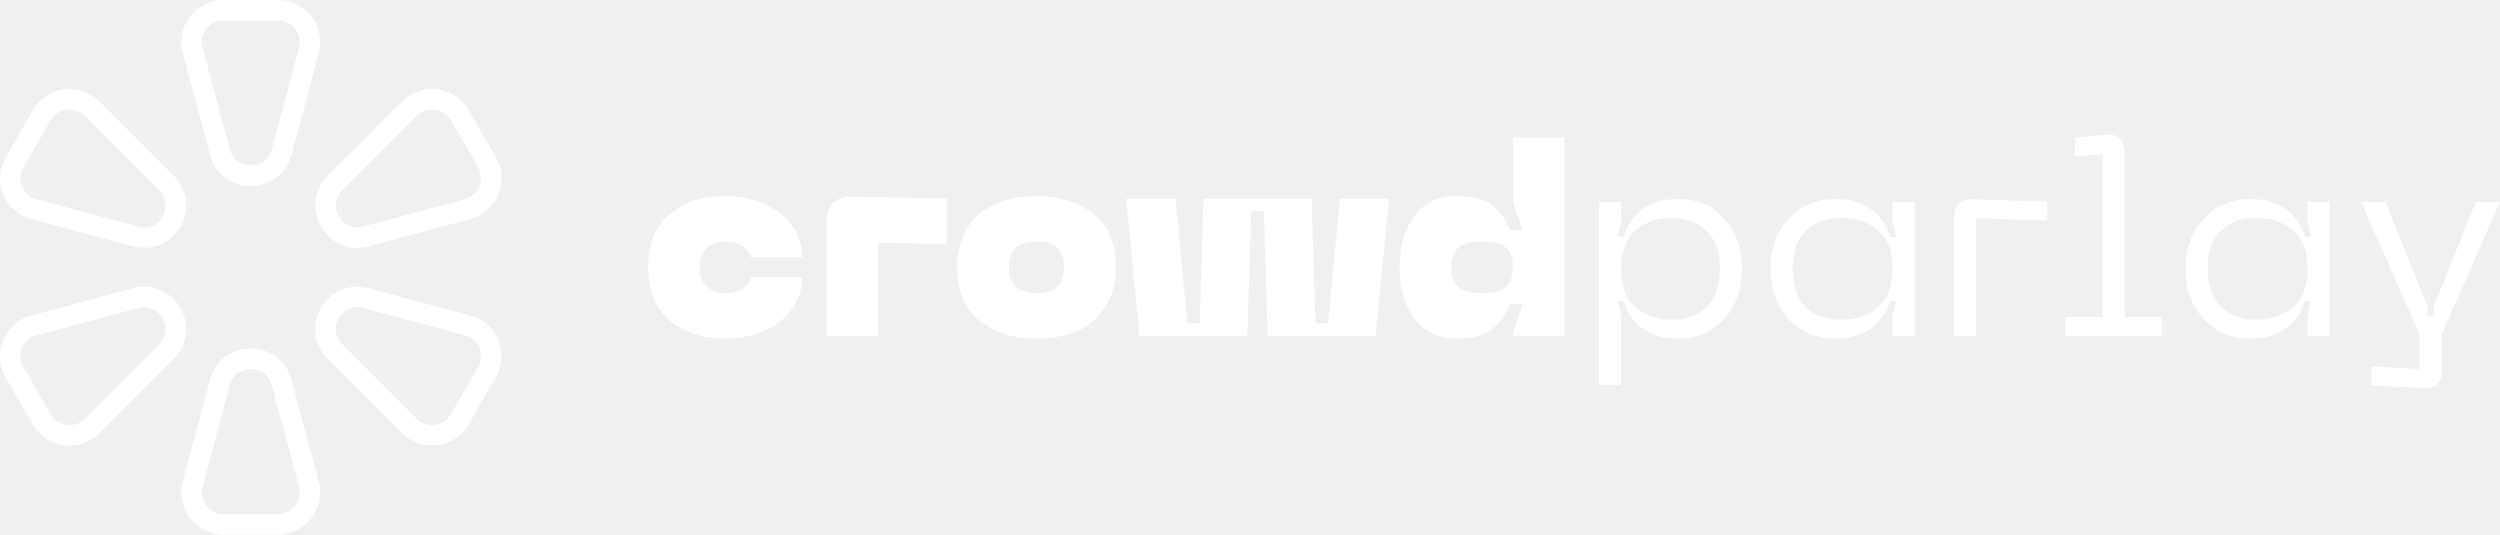
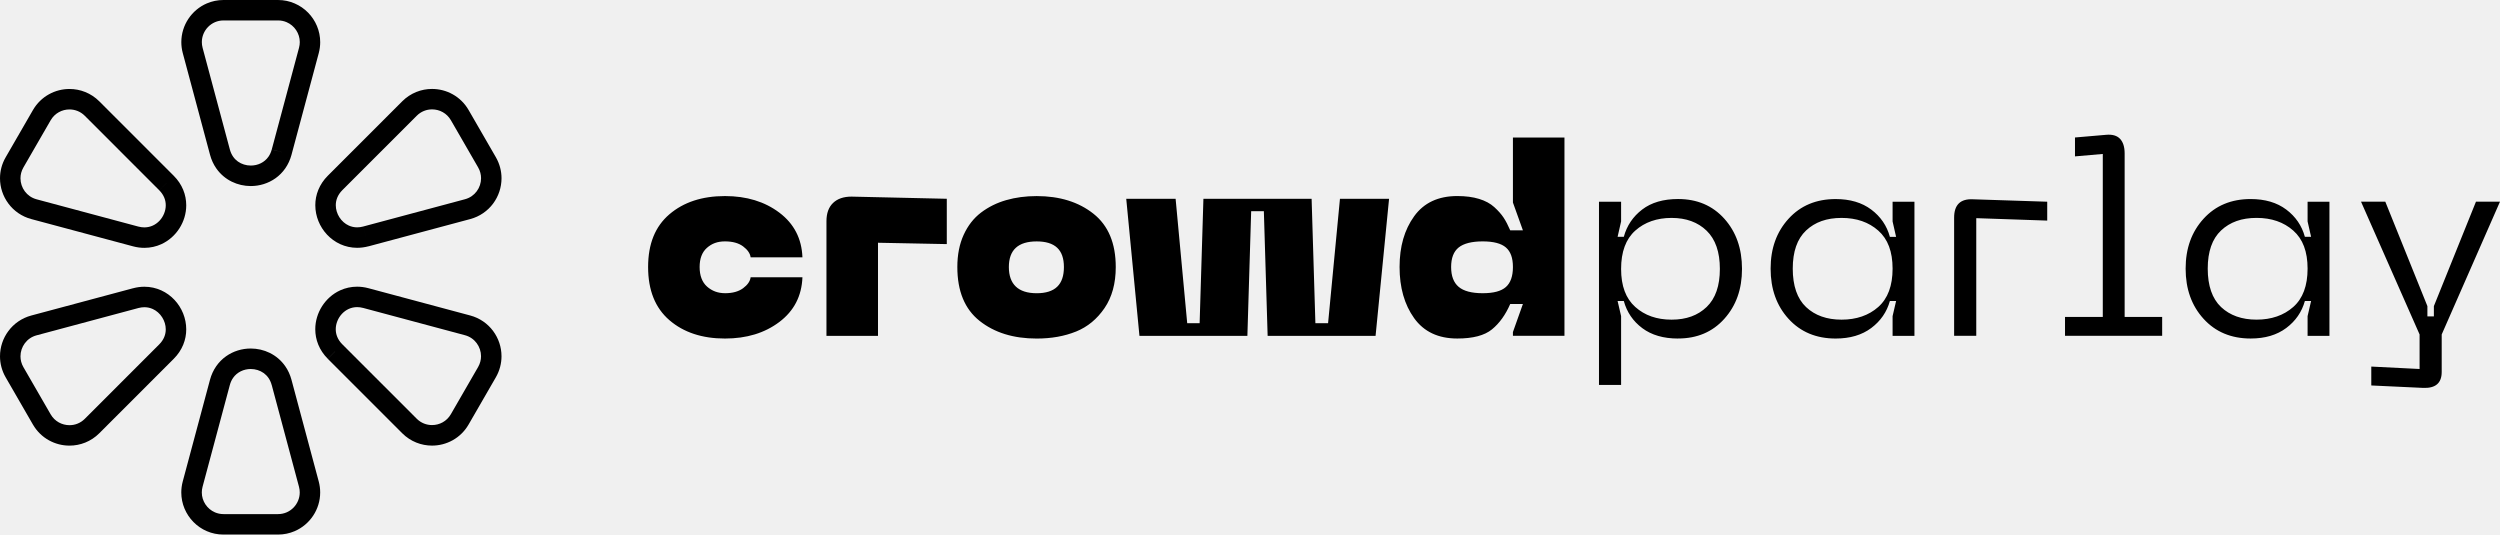
- <svg xmlns="http://www.w3.org/2000/svg" id="Layer_2" data-name="Layer 2" viewBox="0 0 1328.14 283.99">
-   <defs>
-     <style>
-       .cls-1, .cls-2 {
-         fill: #fff;
-       }
- 
-       .cls-2 {
-         fill-rule: evenodd;
-       }
-     </style>
-   </defs>
-   <g id="Layer_1-2" data-name="Layer 1">
-     <path class="cls-1" d="m149.61,203.16l-5.25,1.41,14.48,54.03c.28,1.03.4,2.04.4,3.02,0,3.05-1.24,5.94-3.32,8.06-1.04,1.06-2.28,1.92-3.65,2.51-1.38.59-2.9.93-4.56.93h-28.96c-1.66,0-3.18-.34-4.56-.93-2.07-.89-3.82-2.38-5.05-4.23-1.23-1.86-1.93-4.04-1.93-6.33,0-.98.13-1.99.4-3.02l14.48-54.03c.41-1.52,1-2.76,1.73-3.81,1.09-1.57,2.49-2.72,4.1-3.52,1.61-.8,3.45-1.21,5.3-1.21,2.47,0,4.9.74,6.84,2.13.97.7,1.84,1.55,2.56,2.6.73,1.05,1.32,2.3,1.73,3.81l5.25-1.41,5.25-1.41c-.72-2.68-1.84-5.1-3.3-7.19-2.18-3.15-5.07-5.53-8.24-7.09-3.18-1.56-6.64-2.33-10.1-2.33-4.6,0-9.24,1.36-13.17,4.16-1.96,1.4-3.73,3.16-5.18,5.26-1.45,2.09-2.58,4.52-3.3,7.19l-14.48,54.03c-.52,1.95-.77,3.91-.77,5.83,0,6.02,2.44,11.6,6.44,15.68,2,2.04,4.41,3.72,7.12,4.88,2.7,1.17,5.71,1.81,8.86,1.81h28.96c3.15,0,6.15-.65,8.86-1.81,4.06-1.75,7.44-4.64,9.81-8.21,2.37-3.57,3.74-7.84,3.74-12.35,0-1.92-.25-3.89-.77-5.83l-14.48-54.03-5.25,1.41Zm-77.55-44.77l-1.41-5.25-54.03,14.48c-5.09,1.36-9.3,4.38-12.16,8.24C1.59,179.71,0,184.41,0,189.28c0,3.77.97,7.64,3.01,11.18l14.48,25.08c2.1,3.63,5.07,6.47,8.45,8.35,3.38,1.89,7.17,2.85,10.98,2.85,2.83,0,5.67-.53,8.37-1.62,2.7-1.09,5.25-2.74,7.45-4.94l39.56-39.56c2.25-2.24,3.93-4.8,5.03-7.47,1.1-2.68,1.62-5.47,1.61-8.2-.01-5.88-2.33-11.44-6.23-15.62-1.96-2.09-4.33-3.84-7.04-5.07-2.71-1.23-5.75-1.93-8.95-1.93-1.98,0-4.02.27-6.07.82l1.41,5.25,1.41,5.25c1.16-.31,2.24-.44,3.25-.44,1.63,0,3.1.35,4.45.96,2.01.91,3.76,2.47,4.98,4.4,1.23,1.92,1.91,4.18,1.91,6.4,0,1.37-.25,2.73-.8,4.06-.55,1.33-1.39,2.64-2.66,3.92l-39.55,39.55c-1.16,1.16-2.45,1.99-3.83,2.55-1.37.56-2.83.83-4.3.83-1.98,0-3.95-.5-5.68-1.47-1.73-.97-3.22-2.38-4.33-4.29l-14.48-25.08c-1.07-1.87-1.55-3.81-1.55-5.74,0-2.49.82-4.95,2.31-6.94,1.49-1.99,3.57-3.5,6.25-4.22l54.03-14.48-1.41-5.25Zm16.39-61.16l3.85-3.85-39.55-39.55c-2.2-2.2-4.75-3.85-7.45-4.94-2.7-1.09-5.55-1.62-8.37-1.62-3.81,0-7.6.96-10.98,2.85-3.38,1.88-6.35,4.72-8.45,8.35l-14.48,25.08C.97,87.07,0,90.94,0,94.71c0,4.87,1.59,9.57,4.46,13.43,2.86,3.86,7.07,6.88,12.16,8.24l54.03,14.48c2.05.55,4.08.82,6.07.81,3.2,0,6.25-.7,8.95-1.93,4.07-1.85,7.36-4.86,9.66-8.45,2.29-3.6,3.61-7.83,3.61-12.24,0-2.73-.51-5.52-1.61-8.2-1.1-2.68-2.78-5.23-5.03-7.47l-3.85,3.85-3.85,3.85c1.27,1.27,2.11,2.59,2.66,3.91.55,1.33.8,2.69.8,4.06.01,2.95-1.23,5.99-3.3,8.19-1.03,1.1-2.25,1.99-3.59,2.6-1.35.61-2.82.95-4.45.96-1.01,0-2.09-.13-3.25-.44l-54.03-14.48c-2.68-.72-4.76-2.23-6.25-4.22-1.48-1.99-2.31-4.45-2.31-6.94,0-1.93.48-3.87,1.55-5.74l14.48-25.08c1.11-1.91,2.6-3.32,4.33-4.29,1.73-.97,3.7-1.47,5.68-1.47,1.46,0,2.92.28,4.3.83,1.38.56,2.67,1.39,3.83,2.55l39.55,39.55,3.85-3.85Zm61.16-16.39l5.25,1.41,14.48-54.03c.52-1.95.77-3.91.77-5.83,0-6.02-2.44-11.6-6.44-15.68-2-2.04-4.41-3.72-7.12-4.88C153.85.65,150.85,0,147.7,0h-28.96c-3.15,0-6.15.65-8.86,1.81-4.06,1.75-7.44,4.64-9.81,8.21-2.37,3.57-3.74,7.84-3.74,12.35,0,1.92.25,3.89.77,5.83l14.48,54.03c.72,2.68,1.84,5.1,3.3,7.19,2.18,3.15,5.07,5.53,8.24,7.09,3.18,1.56,6.64,2.33,10.1,2.33,4.6,0,9.24-1.36,13.17-4.16,1.96-1.4,3.73-3.16,5.18-5.26,1.45-2.09,2.58-4.52,3.3-7.19l-5.25-1.41-5.25-1.41c-.41,1.52-1,2.76-1.73,3.81-1.09,1.57-2.49,2.72-4.1,3.52-1.61.8-3.45,1.21-5.3,1.21-2.47,0-4.9-.74-6.84-2.13-.97-.7-1.84-1.55-2.56-2.6-.73-1.05-1.32-2.3-1.73-3.81l-14.48-54.03c-.28-1.03-.4-2.04-.4-3.02,0-3.05,1.24-5.94,3.32-8.06,1.04-1.06,2.28-1.92,3.65-2.51,1.38-.59,2.9-.93,4.56-.93h28.96c1.66,0,3.18.33,4.56.93,2.07.89,3.82,2.38,5.05,4.23,1.23,1.86,1.93,4.04,1.93,6.33,0,.98-.13,1.99-.4,3.02l-14.48,54.03,5.25,1.41Zm44.77,44.77l1.41,5.25,54.03-14.48c5.09-1.36,9.3-4.38,12.16-8.24,2.87-3.86,4.45-8.56,4.46-13.43,0-3.77-.97-7.64-3.01-11.18l-14.48-25.08c-2.09-3.63-5.07-6.47-8.45-8.35-3.38-1.89-7.17-2.85-10.98-2.85-2.83,0-5.67.53-8.37,1.62-2.7,1.09-5.25,2.74-7.45,4.94l-39.55,39.55c-2.25,2.24-3.93,4.8-5.03,7.47-1.1,2.68-1.62,5.47-1.61,8.2.01,5.88,2.33,11.44,6.23,15.62,1.96,2.09,4.33,3.84,7.04,5.07,2.71,1.23,5.75,1.93,8.95,1.93,1.98,0,4.02-.27,6.07-.81l-1.41-5.25-1.41-5.25c-1.16.31-2.24.44-3.25.44-1.63,0-3.1-.35-4.45-.96-2.01-.91-3.76-2.47-4.98-4.4-1.23-1.92-1.91-4.18-1.91-6.4,0-1.37.25-2.73.8-4.06.55-1.33,1.39-2.64,2.66-3.92l39.55-39.55c1.16-1.16,2.45-1.99,3.83-2.55,1.37-.56,2.83-.83,4.3-.83,1.98,0,3.95.5,5.68,1.47,1.73.97,3.22,2.38,4.33,4.29l14.48,25.08c1.07,1.87,1.55,3.81,1.55,5.74,0,2.49-.82,4.95-2.31,6.94-1.49,1.99-3.57,3.5-6.25,4.22l-54.03,14.48,1.41,5.25Zm-16.39,61.16l-3.85,3.85,39.55,39.55c2.2,2.2,4.75,3.85,7.45,4.94,2.7,1.09,5.55,1.62,8.37,1.62,3.81,0,7.6-.96,10.98-2.85,3.38-1.88,6.35-4.72,8.45-8.35l14.48-25.08c2.04-3.53,3.01-7.41,3.01-11.18,0-4.87-1.59-9.57-4.46-13.43-2.86-3.86-7.07-6.88-12.16-8.24l-54.03-14.48c-2.05-.55-4.08-.82-6.07-.82-3.2,0-6.25.7-8.95,1.93-4.07,1.85-7.36,4.86-9.66,8.45-2.29,3.6-3.61,7.83-3.61,12.24,0,2.73.51,5.52,1.61,8.2,1.1,2.68,2.78,5.23,5.03,7.47l3.85-3.85,3.85-3.85c-1.27-1.27-2.11-2.59-2.66-3.92-.55-1.33-.8-2.69-.8-4.06-.01-2.95,1.23-5.99,3.3-8.19,1.03-1.1,2.25-1.99,3.59-2.6,1.35-.61,2.82-.95,4.45-.96,1.01,0,2.09.13,3.25.44l54.03,14.48c2.67.72,4.76,2.23,6.25,4.22,1.48,1.99,2.31,4.45,2.31,6.94,0,1.93-.48,3.87-1.55,5.74l-14.48,25.08c-1.11,1.91-2.6,3.32-4.33,4.29-1.73.97-3.7,1.47-5.68,1.47-1.46,0-2.92-.28-4.3-.83-1.38-.56-2.67-1.39-3.83-2.55l-39.55-39.55-3.85,3.85Z" />
-     <path class="cls-2" d="m1297.17,177.69v19.92c0,5.93-3.3,8.74-9.89,8.46l-27.52-1.29v-10.04l25.66,1.29v-18.35l-31.11-70.53h12.9l22.36,55.48v5.45h3.44v-5.45l22.36-55.48h12.76l-30.96,70.53Zm-71.25-9.75l1.86-8.03h-3.3c-1.63,5.83-4.92,10.61-9.89,14.34-4.97,3.73-11.28,5.59-18.92,5.59-10.32,0-18.66-3.49-25.01-10.46-6.36-6.98-9.53-15.86-9.53-26.66s3.18-19.54,9.53-26.52c6.35-6.97,14.69-10.46,25.01-10.46,7.64,0,13.95,1.86,18.92,5.59,4.97,3.73,8.26,8.55,9.89,14.48h3.3l-1.86-8.17v-10.46h11.61v71.24h-11.61v-10.46Zm-7.6-45.44c-5.07-4.49-11.56-6.74-19.5-6.74s-14.12,2.22-18.85,6.67c-4.73,4.45-7.1,11.21-7.1,20.28s2.37,15.98,7.1,20.43c4.73,4.44,11.01,6.67,18.85,6.67s14.43-2.25,19.5-6.74c5.07-4.49,7.6-11.28,7.6-20.36s-2.53-15.72-7.6-20.21Zm-121.27,45.87h20.07v-86.58l-14.77,1.29v-10.04l16.63-1.43c3.25-.28,5.69.43,7.31,2.15,1.62,1.72,2.44,4.3,2.44,7.74v86.87h19.93v10.04h-51.61v-10.04Zm-47.16,10.04h-11.75v-62.79c0-6.78,3.3-10.04,9.89-9.75l39.57,1.29v10.03l-37.7-1.29v62.5Zm-44.44-10.46l1.86-8.03h-3.3c-1.63,5.83-4.92,10.61-9.89,14.34-4.97,3.73-11.28,5.59-18.92,5.59-10.32,0-18.66-3.49-25.02-10.46-6.36-6.98-9.53-15.86-9.53-26.66s3.18-19.54,9.53-26.52c6.36-6.97,14.7-10.46,25.02-10.46,7.64,0,13.95,1.86,18.92,5.59,4.97,3.73,8.27,8.55,9.89,14.48h3.3l-1.86-8.17v-10.46h11.61v71.24h-11.61v-10.46Zm-7.6-45.44c-5.07-4.49-11.57-6.74-19.5-6.74s-14.12,2.22-18.85,6.67c-4.73,4.45-7.09,11.21-7.09,20.28s2.36,15.98,7.09,20.43c4.73,4.44,11.01,6.67,18.85,6.67s14.43-2.25,19.5-6.74c5.06-4.49,7.6-11.28,7.6-20.36s-2.53-15.72-7.6-20.21Zm-106.37,57.34c-7.74,0-14.08-1.84-19-5.52-4.92-3.68-8.19-8.48-9.82-14.41h-3.3l1.86,8.03v36.55h-11.75v-97.33h11.75v10.46l-1.86,8.17h3.3c1.62-5.93,4.87-10.75,9.75-14.48,4.87-3.73,11.23-5.59,19.07-5.59,10.13,0,18.32,3.49,24.58,10.46,6.26,6.98,9.39,15.87,9.39,26.66s-3.13,19.54-9.39,26.52c-6.26,6.98-14.46,10.46-24.58,10.46Zm15.19-57.27c-4.68-4.54-10.89-6.81-18.64-6.81s-14.26,2.25-19.28,6.74c-5.02,4.49-7.53,11.28-7.53,20.36s2.51,15.72,7.53,20.21c5.02,4.49,11.44,6.74,19.28,6.74s13.95-2.25,18.64-6.74c4.68-4.49,7.02-11.23,7.02-20.21s-2.34-15.75-7.02-20.29Zm-102.92,53.83l5.3-14.91h-6.74c-2.49,5.73-5.71,10.23-9.68,13.47-3.96,3.25-10.11,4.87-18.42,4.87-10.13,0-17.77-3.61-22.94-10.82-5.16-7.21-7.74-16.27-7.74-27.17s2.58-19.78,7.74-26.95c5.16-7.17,12.8-10.75,22.94-10.75,4.39,0,8.24.5,11.54,1.51,3.3,1,6,2.46,8.1,4.37,2.1,1.91,3.75,3.78,4.95,5.59,1.19,1.82,2.36,4.06,3.51,6.74h6.74l-5.3-14.76v-34.55h27.38v105.36h-27.38v-2.01Zm-3.73-44.94c-2.49-2.15-6.59-3.23-12.33-3.23s-10.08,1.08-12.76,3.23c-2.68,2.15-4.01,5.61-4.01,10.39s1.34,8.29,4.01,10.54c2.67,2.25,6.93,3.37,12.76,3.37s9.84-1.1,12.33-3.3c2.48-2.2,3.73-5.73,3.73-10.61s-1.24-8.24-3.73-10.39Zm-126.58,46.95l-2.01-66.23h-6.74l-2.01,66.23h-57.34l-7.02-72.82h26.23l6.16,66.09h6.6l2.01-66.09h57.48l2.01,66.09h6.74l6.31-66.09h26.09l-7.17,72.82h-57.34Zm-101.78-2.29c-6.12,2.48-13.09,3.73-20.93,3.73-12.33,0-22.43-3.13-30.32-9.39-7.88-6.26-11.82-15.79-11.82-28.6,0-6.5,1.12-12.21,3.37-17.13,2.25-4.92,5.33-8.86,9.25-11.83,3.92-2.96,8.36-5.16,13.33-6.59,4.97-1.43,10.37-2.15,16.2-2.15,12.23,0,22.29,3.13,30.18,9.39,7.88,6.26,11.83,15.7,11.83,28.31,0,8.7-1.99,15.96-5.95,21.79-3.97,5.83-9.01,9.99-15.12,12.47Zm-20.93-47.88c-9.84,0-14.77,4.54-14.77,13.62s4.92,13.91,14.77,13.91,14.48-4.63,14.48-13.91-4.83-13.62-14.48-13.62Zm-84.29,50.17h-27.38v-60.92c0-4.2,1.17-7.43,3.51-9.68,2.34-2.25,5.61-3.37,9.82-3.37l50.6,1.15v24.08l-36.55-.72v49.45Zm-81.28-22.65c4.01,0,7.21-.88,9.61-2.65,2.39-1.77,3.73-3.7,4.01-5.81h27.52c-.38,9.94-4.47,17.85-12.25,23.73-7.79,5.88-17.42,8.81-28.89,8.81-12.14,0-21.98-3.25-29.53-9.75-7.55-6.5-11.32-15.91-11.32-28.24s3.77-21.57,11.32-28.02c7.55-6.45,17.39-9.68,29.53-9.68,11.47,0,21.09,2.94,28.89,8.82,7.79,5.88,11.87,13.79,12.25,23.72h-27.52c-.28-2.1-1.63-4.03-4.01-5.81-2.39-1.77-5.59-2.65-9.61-2.65s-7.02,1.15-9.61,3.44c-2.58,2.29-3.87,5.69-3.87,10.18s1.31,8.05,3.94,10.39c2.63,2.34,5.81,3.51,9.53,3.51Z" />
+ <svg xmlns="http://www.w3.org/2000/svg" viewBox="0 0 1328.14 283.99">
+   <g>
+     <path d="m149.61,203.16l-5.25,1.41,14.48,54.03c.28,1.03.4,2.04.4,3.02,0,3.05-1.24,5.94-3.32,8.06-1.04,1.06-2.28,1.92-3.65,2.51-1.38.59-2.9.93-4.56.93h-28.96c-1.66,0-3.18-.34-4.56-.93-2.07-.89-3.82-2.38-5.05-4.23-1.23-1.86-1.93-4.04-1.93-6.33,0-.98.13-1.99.4-3.02l14.48-54.03c.41-1.52,1-2.76,1.73-3.81,1.09-1.57,2.49-2.72,4.1-3.52,1.61-.8,3.45-1.21,5.3-1.21,2.47,0,4.9.74,6.84,2.13.97.7,1.84,1.55,2.56,2.6.73,1.05,1.32,2.3,1.73,3.81l5.25-1.41,5.25-1.41c-.72-2.68-1.84-5.1-3.3-7.19-2.18-3.15-5.07-5.53-8.24-7.09-3.18-1.56-6.64-2.33-10.1-2.33-4.6,0-9.24,1.36-13.17,4.16-1.96,1.4-3.73,3.16-5.18,5.26-1.45,2.09-2.58,4.52-3.3,7.19l-14.48,54.03c-.52,1.95-.77,3.91-.77,5.83,0,6.02,2.44,11.6,6.44,15.68,2,2.04,4.41,3.72,7.12,4.88,2.7,1.17,5.71,1.81,8.86,1.81h28.96c3.15,0,6.15-.65,8.86-1.81,4.06-1.75,7.44-4.64,9.81-8.21,2.37-3.57,3.74-7.84,3.74-12.35,0-1.92-.25-3.89-.77-5.83l-14.48-54.03-5.25,1.41Zm-77.55-44.77l-1.41-5.25-54.03,14.48c-5.09,1.36-9.3,4.38-12.16,8.24C1.59,179.71,0,184.41,0,189.28c0,3.77.97,7.64,3.01,11.18l14.48,25.08c2.1,3.63,5.07,6.47,8.45,8.35,3.38,1.89,7.17,2.85,10.98,2.85,2.83,0,5.67-.53,8.37-1.62,2.7-1.09,5.25-2.74,7.45-4.94l39.56-39.56c2.25-2.24,3.93-4.8,5.03-7.47,1.1-2.68,1.62-5.47,1.61-8.2-.01-5.88-2.33-11.44-6.23-15.62-1.96-2.09-4.33-3.84-7.04-5.07-2.71-1.23-5.75-1.93-8.95-1.93-1.98,0-4.02.27-6.07.82l1.41,5.25,1.41,5.25c1.16-.31,2.24-.44,3.25-.44,1.63,0,3.1.35,4.45.96,2.01.91,3.76,2.47,4.98,4.4,1.23,1.92,1.91,4.18,1.91,6.4,0,1.37-.25,2.73-.8,4.06-.55,1.33-1.39,2.64-2.66,3.92l-39.55,39.55c-1.16,1.16-2.45,1.99-3.83,2.55-1.37.56-2.83.83-4.3.83-1.98,0-3.95-.5-5.68-1.47-1.73-.97-3.22-2.38-4.33-4.29l-14.48-25.08c-1.07-1.87-1.55-3.81-1.55-5.74,0-2.49.82-4.95,2.31-6.94,1.49-1.99,3.57-3.5,6.25-4.22l54.03-14.48-1.41-5.25Zm16.39-61.16l3.85-3.85-39.55-39.55c-2.2-2.2-4.75-3.85-7.45-4.94-2.7-1.09-5.55-1.62-8.37-1.62-3.81,0-7.6.96-10.98,2.85-3.38,1.88-6.35,4.72-8.45,8.35l-14.48,25.08C.97,87.07,0,90.94,0,94.71c0,4.87,1.59,9.57,4.46,13.43,2.86,3.86,7.07,6.88,12.16,8.24l54.03,14.48c2.05.55,4.08.82,6.07.81,3.2,0,6.25-.7,8.95-1.93,4.07-1.85,7.36-4.86,9.66-8.45,2.29-3.6,3.61-7.83,3.61-12.24,0-2.73-.51-5.52-1.61-8.2-1.1-2.68-2.78-5.23-5.03-7.47l-3.85,3.85-3.85,3.85c1.27,1.27,2.11,2.59,2.66,3.91.55,1.33.8,2.69.8,4.06.01,2.95-1.23,5.99-3.3,8.19-1.03,1.1-2.25,1.99-3.59,2.6-1.35.61-2.82.95-4.45.96-1.01,0-2.09-.13-3.25-.44l-54.03-14.48c-2.68-.72-4.76-2.23-6.25-4.22-1.48-1.99-2.31-4.45-2.31-6.94,0-1.93.48-3.87,1.55-5.74l14.48-25.08c1.11-1.91,2.6-3.32,4.33-4.29,1.73-.97,3.7-1.47,5.68-1.47,1.46,0,2.92.28,4.3.83,1.38.56,2.67,1.39,3.83,2.55l39.55,39.55,3.85-3.85Zm61.16-16.39l5.25,1.41,14.48-54.03c.52-1.95.77-3.91.77-5.83,0-6.02-2.44-11.6-6.44-15.68-2-2.04-4.41-3.72-7.12-4.88C153.85.65,150.85,0,147.7,0h-28.96c-3.15,0-6.15.65-8.86,1.81-4.06,1.75-7.44,4.64-9.81,8.21-2.37,3.57-3.74,7.84-3.74,12.35,0,1.92.25,3.89.77,5.83l14.48,54.03c.72,2.68,1.84,5.1,3.3,7.19,2.18,3.15,5.07,5.53,8.24,7.09,3.18,1.56,6.64,2.33,10.1,2.33,4.6,0,9.24-1.36,13.17-4.16,1.96-1.4,3.73-3.16,5.18-5.26,1.45-2.09,2.58-4.52,3.3-7.19l-5.25-1.41-5.25-1.41c-.41,1.52-1,2.76-1.73,3.81-1.09,1.57-2.49,2.72-4.1,3.52-1.61.8-3.45,1.21-5.3,1.21-2.47,0-4.9-.74-6.84-2.13-.97-.7-1.84-1.55-2.56-2.6-.73-1.05-1.32-2.3-1.73-3.81l-14.48-54.03c-.28-1.03-.4-2.04-.4-3.02,0-3.05,1.24-5.94,3.32-8.06,1.04-1.06,2.28-1.92,3.65-2.51,1.38-.59,2.9-.93,4.56-.93h28.96c1.66,0,3.18.33,4.56.93,2.07.89,3.82,2.38,5.05,4.23,1.23,1.86,1.93,4.04,1.93,6.33,0,.98-.13,1.99-.4,3.02l-14.48,54.03,5.25,1.41Zm44.77,44.77l1.41,5.25,54.03-14.48c5.09-1.36,9.3-4.38,12.16-8.24,2.87-3.86,4.45-8.56,4.46-13.43,0-3.77-.97-7.64-3.01-11.18l-14.48-25.08c-2.09-3.63-5.07-6.47-8.45-8.35-3.38-1.89-7.17-2.85-10.98-2.85-2.83,0-5.67.53-8.37,1.62-2.7,1.09-5.25,2.74-7.45,4.94l-39.55,39.55c-2.25,2.24-3.93,4.8-5.03,7.47-1.1,2.68-1.62,5.47-1.61,8.2.01,5.88,2.33,11.44,6.23,15.62,1.96,2.09,4.33,3.84,7.04,5.07,2.71,1.23,5.75,1.93,8.95,1.93,1.98,0,4.02-.27,6.07-.81l-1.41-5.25-1.41-5.25c-1.16.31-2.24.44-3.25.44-1.63,0-3.1-.35-4.45-.96-2.01-.91-3.76-2.47-4.98-4.4-1.23-1.92-1.91-4.18-1.91-6.4,0-1.37.25-2.73.8-4.06.55-1.33,1.39-2.64,2.66-3.92l39.55-39.55c1.16-1.16,2.45-1.99,3.83-2.55,1.37-.56,2.83-.83,4.3-.83,1.98,0,3.95.5,5.68,1.47,1.73.97,3.22,2.38,4.33,4.29l14.48,25.08c1.07,1.87,1.55,3.81,1.55,5.74,0,2.49-.82,4.95-2.31,6.94-1.49,1.99-3.57,3.5-6.25,4.22l-54.03,14.48,1.41,5.25Zm-16.39,61.16l-3.85,3.85,39.55,39.55c2.2,2.2,4.75,3.85,7.45,4.94,2.7,1.09,5.55,1.62,8.37,1.62,3.81,0,7.6-.96,10.98-2.85,3.38-1.88,6.35-4.72,8.45-8.35l14.48-25.08c2.04-3.53,3.01-7.41,3.01-11.18,0-4.87-1.59-9.57-4.46-13.43-2.86-3.86-7.07-6.88-12.16-8.24l-54.03-14.48c-2.05-.55-4.08-.82-6.07-.82-3.2,0-6.25.7-8.95,1.93-4.07,1.85-7.36,4.86-9.66,8.45-2.29,3.6-3.61,7.83-3.61,12.24,0,2.73.51,5.52,1.61,8.2,1.1,2.68,2.78,5.23,5.03,7.47l3.85-3.85,3.85-3.85c-1.27-1.27-2.11-2.59-2.66-3.92-.55-1.33-.8-2.69-.8-4.06-.01-2.95,1.23-5.99,3.3-8.19,1.03-1.1,2.25-1.99,3.59-2.6,1.35-.61,2.82-.95,4.45-.96,1.01,0,2.09.13,3.25.44l54.03,14.48c2.67.72,4.76,2.23,6.25,4.22,1.48,1.99,2.31,4.45,2.31,6.94,0,1.93-.48,3.87-1.55,5.74l-14.48,25.08c-1.11,1.91-2.6,3.32-4.33,4.29-1.73.97-3.7,1.47-5.68,1.47-1.46,0-2.92-.28-4.3-.83-1.38-.56-2.67-1.39-3.83-2.55l-39.55-39.55-3.85,3.85Z" />
+     <path d="m1297.17,177.69v19.92c0,5.93-3.3,8.74-9.89,8.46l-27.52-1.29v-10.04l25.66,1.29v-18.35l-31.11-70.53h12.9l22.36,55.48v5.45h3.44v-5.45l22.36-55.48h12.76l-30.96,70.53Zm-71.25-9.75l1.86-8.03h-3.3c-1.63,5.83-4.92,10.61-9.89,14.34-4.97,3.73-11.28,5.59-18.92,5.59-10.32,0-18.66-3.49-25.01-10.46-6.36-6.98-9.53-15.86-9.53-26.66s3.18-19.54,9.53-26.52c6.35-6.97,14.69-10.46,25.01-10.46,7.64,0,13.95,1.86,18.92,5.59,4.97,3.73,8.26,8.55,9.89,14.48h3.3l-1.86-8.17v-10.46h11.61v71.24h-11.61v-10.46Zm-7.6-45.44c-5.07-4.49-11.56-6.74-19.5-6.74s-14.12,2.22-18.85,6.67c-4.73,4.45-7.1,11.21-7.1,20.28s2.37,15.98,7.1,20.43c4.73,4.44,11.01,6.67,18.85,6.67s14.43-2.25,19.5-6.74c5.07-4.49,7.6-11.28,7.6-20.36s-2.53-15.72-7.6-20.21Zm-121.27,45.87h20.07v-86.58l-14.77,1.29v-10.04l16.63-1.43c3.25-.28,5.69.43,7.31,2.15,1.62,1.72,2.44,4.3,2.44,7.74v86.87h19.93v10.04h-51.61v-10.04Zm-47.16,10.04h-11.75v-62.79c0-6.78,3.3-10.04,9.89-9.75l39.57,1.29v10.03l-37.7-1.29v62.5Zm-44.44-10.46l1.86-8.03h-3.3c-1.63,5.83-4.92,10.61-9.89,14.34-4.97,3.73-11.28,5.59-18.92,5.59-10.32,0-18.66-3.49-25.02-10.46-6.36-6.98-9.53-15.86-9.53-26.66s3.18-19.54,9.53-26.52c6.36-6.97,14.7-10.46,25.02-10.46,7.64,0,13.95,1.86,18.92,5.59,4.97,3.73,8.27,8.55,9.89,14.48h3.3l-1.86-8.17v-10.46h11.61v71.24h-11.61v-10.46Zm-7.6-45.44c-5.07-4.49-11.57-6.74-19.5-6.74s-14.12,2.22-18.85,6.67c-4.73,4.45-7.09,11.21-7.09,20.28s2.36,15.98,7.09,20.43c4.73,4.44,11.01,6.67,18.85,6.67s14.43-2.25,19.5-6.74c5.06-4.49,7.6-11.28,7.6-20.36s-2.53-15.72-7.6-20.21Zm-106.37,57.34c-7.74,0-14.08-1.84-19-5.52-4.92-3.68-8.19-8.48-9.82-14.41h-3.3l1.86,8.03v36.55h-11.75v-97.33h11.75v10.46l-1.86,8.17h3.3c1.62-5.93,4.87-10.75,9.75-14.48,4.87-3.73,11.23-5.59,19.07-5.59,10.13,0,18.32,3.49,24.58,10.46,6.26,6.98,9.39,15.87,9.39,26.66s-3.13,19.54-9.39,26.52c-6.26,6.98-14.46,10.46-24.58,10.46Zm15.19-57.27c-4.68-4.54-10.89-6.81-18.64-6.81s-14.26,2.25-19.28,6.74c-5.02,4.49-7.53,11.28-7.53,20.36s2.51,15.72,7.53,20.21c5.02,4.49,11.44,6.74,19.28,6.74s13.95-2.25,18.64-6.74c4.68-4.49,7.02-11.23,7.02-20.21s-2.34-15.75-7.02-20.29Zm-102.92,53.83l5.3-14.91h-6.74c-2.49,5.73-5.71,10.23-9.68,13.47-3.96,3.25-10.11,4.87-18.42,4.87-10.13,0-17.77-3.61-22.94-10.82-5.16-7.21-7.74-16.27-7.74-27.17s2.58-19.78,7.74-26.95c5.16-7.17,12.8-10.75,22.94-10.75,4.39,0,8.24.5,11.54,1.51,3.3,1,6,2.46,8.1,4.37,2.1,1.91,3.75,3.78,4.95,5.59,1.19,1.82,2.36,4.06,3.51,6.74h6.74l-5.3-14.76v-34.55h27.38v105.36h-27.38v-2.01Zm-3.73-44.94c-2.49-2.15-6.59-3.23-12.33-3.23s-10.08,1.08-12.76,3.23c-2.68,2.15-4.01,5.61-4.01,10.39s1.34,8.29,4.01,10.54c2.67,2.25,6.93,3.37,12.76,3.37s9.84-1.1,12.33-3.3c2.48-2.2,3.73-5.73,3.73-10.61s-1.24-8.24-3.73-10.39Zm-126.58,46.95l-2.01-66.23h-6.74l-2.01,66.23h-57.34l-7.02-72.82h26.23l6.16,66.09h6.6l2.01-66.09h57.48l2.01,66.09h6.74l6.31-66.09h26.09l-7.17,72.82h-57.34Zm-101.78-2.29c-6.12,2.48-13.09,3.73-20.93,3.73-12.33,0-22.43-3.13-30.32-9.39-7.88-6.26-11.82-15.79-11.82-28.6,0-6.5,1.12-12.21,3.37-17.13,2.25-4.92,5.33-8.86,9.25-11.83,3.92-2.96,8.36-5.16,13.33-6.59,4.97-1.43,10.37-2.15,16.2-2.15,12.23,0,22.29,3.13,30.18,9.39,7.88,6.26,11.83,15.7,11.83,28.31,0,8.7-1.99,15.96-5.95,21.79-3.97,5.83-9.01,9.99-15.12,12.47Zm-20.93-47.88c-9.84,0-14.77,4.54-14.77,13.62s4.92,13.91,14.77,13.91,14.48-4.63,14.48-13.91-4.83-13.62-14.48-13.62Zm-84.29,50.17h-27.38v-60.92c0-4.2,1.17-7.43,3.51-9.68,2.34-2.25,5.61-3.37,9.82-3.37l50.6,1.15v24.08l-36.55-.72v49.45Zm-81.28-22.65c4.01,0,7.21-.88,9.61-2.65,2.39-1.77,3.73-3.7,4.01-5.81h27.52c-.38,9.94-4.47,17.85-12.25,23.73-7.79,5.88-17.42,8.81-28.89,8.81-12.14,0-21.98-3.25-29.53-9.75-7.55-6.5-11.32-15.91-11.32-28.24s3.77-21.57,11.32-28.02c7.55-6.45,17.39-9.68,29.53-9.68,11.47,0,21.09,2.94,28.89,8.82,7.79,5.88,11.87,13.79,12.25,23.72h-27.52c-.28-2.1-1.63-4.03-4.01-5.81-2.39-1.77-5.59-2.65-9.61-2.65s-7.02,1.15-9.61,3.44c-2.58,2.29-3.87,5.69-3.87,10.18s1.31,8.05,3.94,10.39c2.63,2.34,5.81,3.51,9.53,3.51Z" />
  </g>
</svg>
